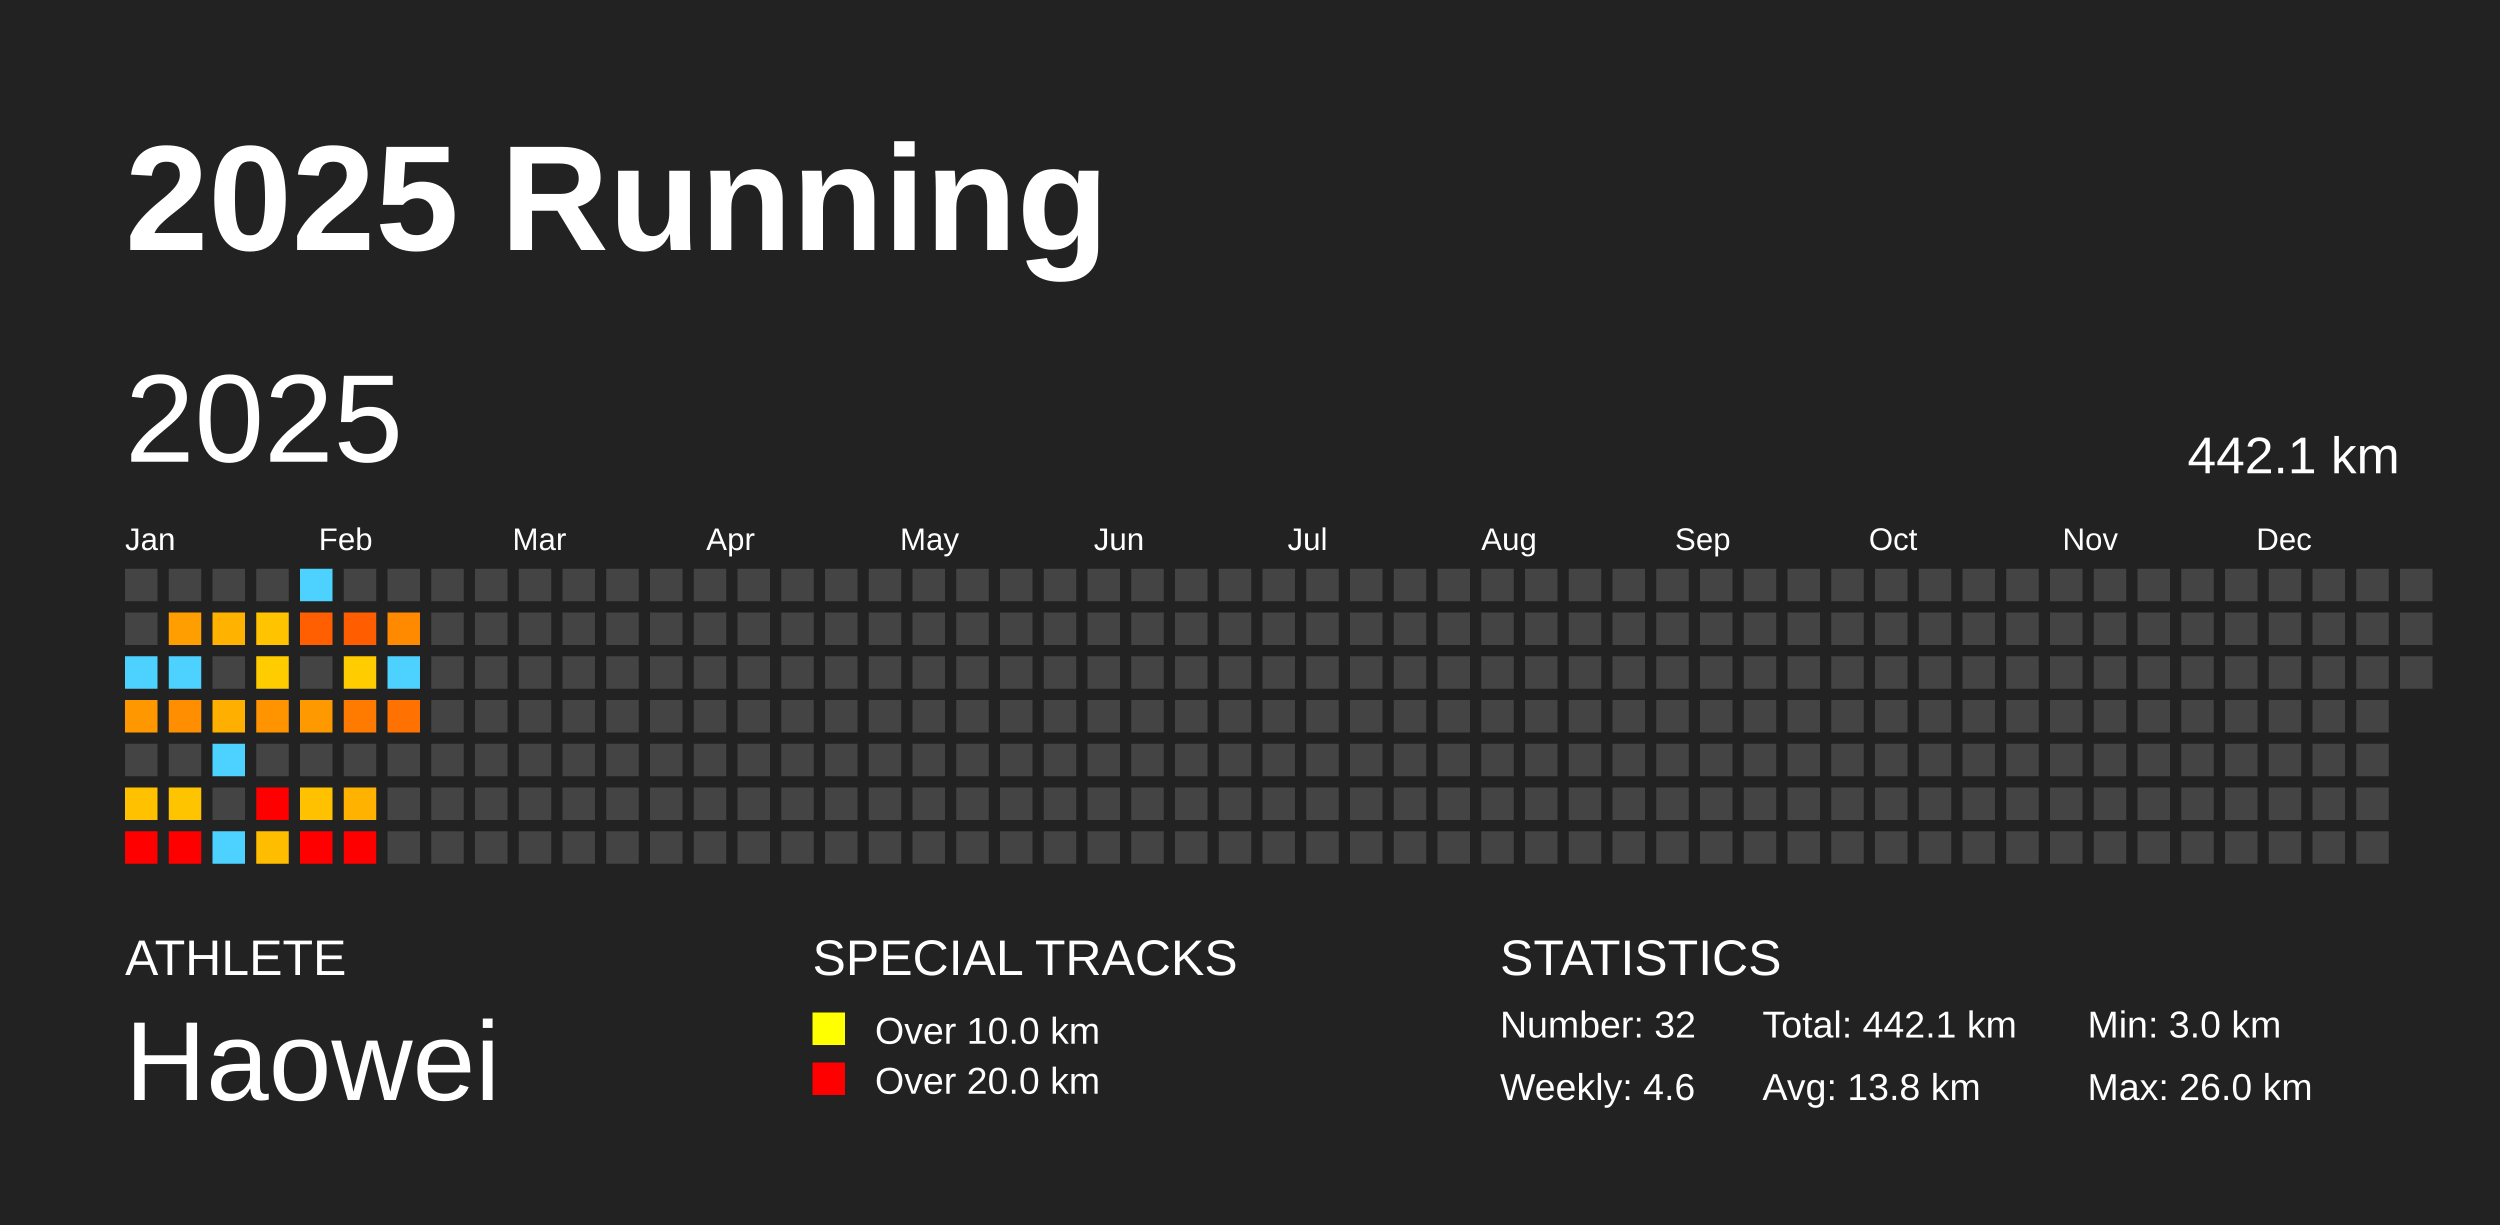
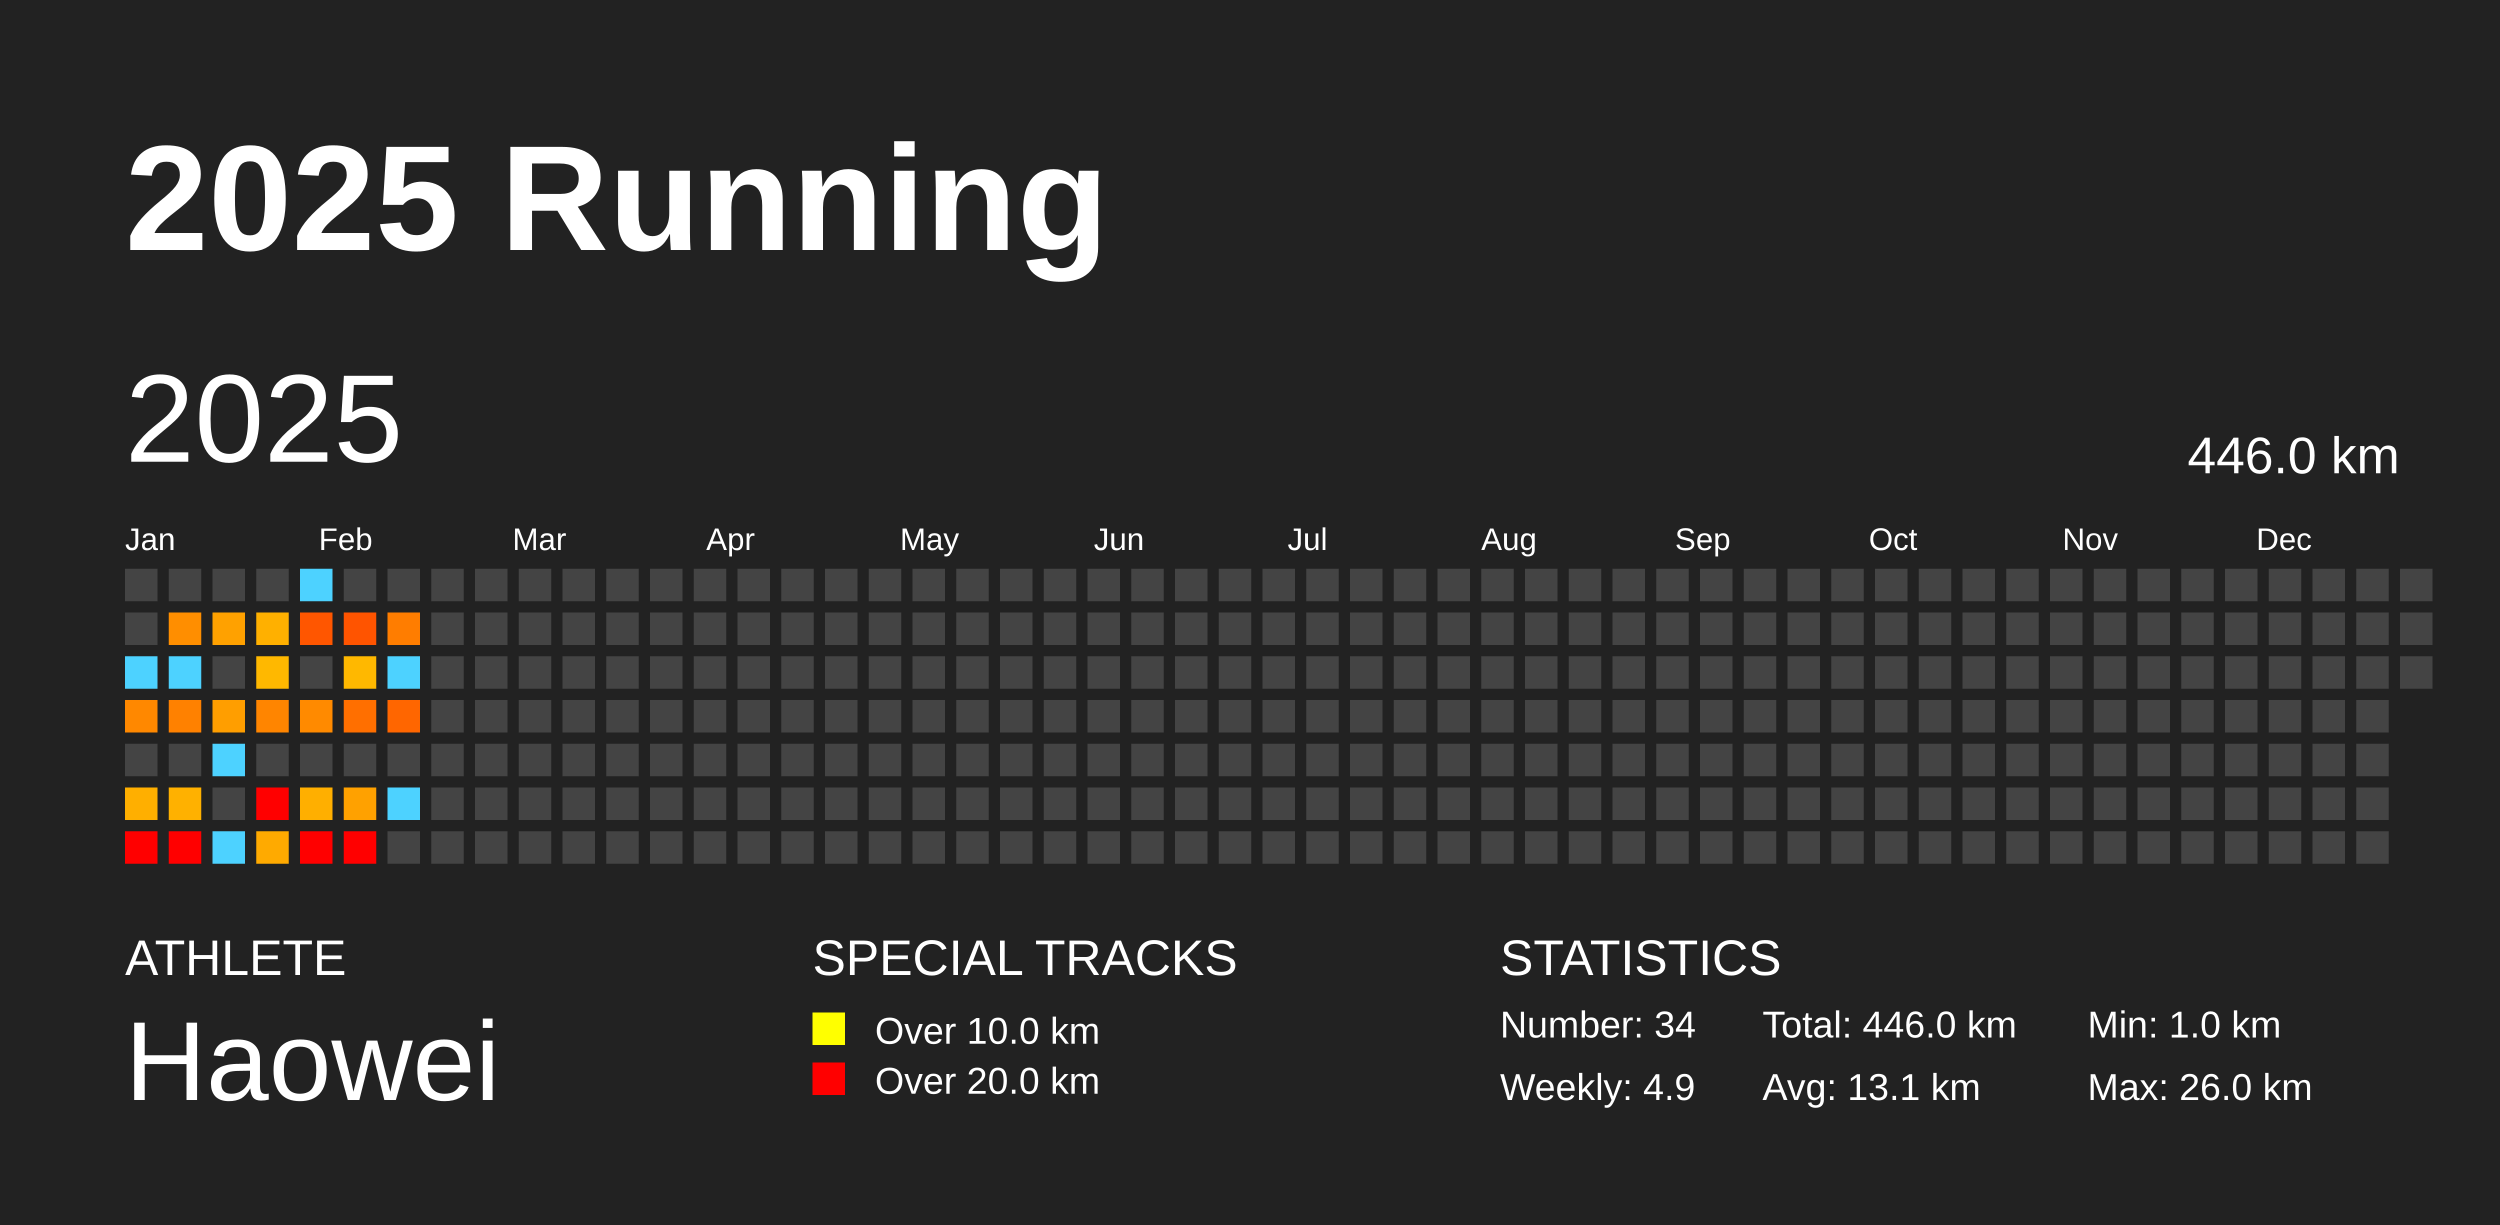
<svg xmlns="http://www.w3.org/2000/svg" baseProfile="full" height="98mm" version="1.1" viewBox="0,0,200,98" width="200mm">
  <defs />
  <rect fill="#222222" height="98" width="200" x="0" y="0" />
  <text fill="#FFFFFF" style="font-size:12px; font-family:Arial; font-weight:bold;" x="10" y="20">2025 Running</text>
  <text fill="#FFFFFF" style="font-size:4px; font-family:Arial" x="10" y="78">ATHLETE</text>
  <text fill="#FFFFFF" style="font-size:9px; font-family:Arial" x="10" y="88">Haowei</text>
  <text fill="#FFFFFF" style="font-size:4px; font-family:Arial" x="65" y="78">SPECIAL TRACKS</text>
  <rect fill="yellow" height="2.6" width="2.6" x="65" y="81" />
  <text fill="#FFFFFF" style="font-size:3px; font-family:Arial" x="70" y="83.5">Over 10.0 km</text>
  <rect fill="red" height="2.6" width="2.6" x="65" y="85" />
  <text fill="#FFFFFF" style="font-size:3px; font-family:Arial" x="70" y="87.5">Over 20.0 km</text>
  <text fill="#FFFFFF" style="font-size:4px; font-family:Arial" x="120" y="78">STATISTICS</text>
-   <text fill="#FFFFFF" style="font-size:3px; font-family:Arial" x="120" y="83">Number: 32</text>
-   <text fill="#FFFFFF" style="font-size:3px; font-family:Arial" x="120" y="88">Weekly: 4.6</text>
-   <text fill="#FFFFFF" style="font-size:3px; font-family:Arial" x="141" y="83">Total: 442.1 km</text>
-   <text fill="#FFFFFF" style="font-size:3px; font-family:Arial" x="141" y="88">Avg: 13.8 km</text>
-   <text fill="#FFFFFF" style="font-size:3px; font-family:Arial" x="167" y="83">Min: 3.0 km</text>
+   <text fill="#FFFFFF" style="font-size:3px; font-family:Arial" x="120" y="83">Number: 34</text>
+   <text fill="#FFFFFF" style="font-size:3px; font-family:Arial" x="120" y="88">Weekly: 4.9</text>
+   <text fill="#FFFFFF" style="font-size:3px; font-family:Arial" x="141" y="83">Total: 446.0 km</text>
+   <text fill="#FFFFFF" style="font-size:3px; font-family:Arial" x="141" y="88">Avg: 13.1 km</text>
+   <text fill="#FFFFFF" style="font-size:3px; font-family:Arial" x="167" y="83">Min: 1.0 km</text>
  <text fill="#FFFFFF" style="font-size:3px; font-family:Arial" x="167" y="88">Max: 26.0 km</text>
  <text dominant-baseline="hanging" fill="#FFFFFF" style="font-size:10.0px; font-family:Arial;" x="10" y="30">2025</text>
-   <text dominant-baseline="hanging" fill="#FFFFFF" style="font-size:4.125px; font-family:Arial;" x="175" y="35">442.1 km</text>
+   <text dominant-baseline="hanging" fill="#FFFFFF" style="font-size:4.125px; font-family:Arial;" x="175" y="35">446.0 km</text>
  <text fill="#FFFFFF" style="font-size:2.5px; font-family:Arial" x="10.0" y="44">Jan</text>
  <text fill="#FFFFFF" style="font-size:2.5px; font-family:Arial" x="25.5" y="44">Feb</text>
  <text fill="#FFFFFF" style="font-size:2.5px; font-family:Arial" x="41.0" y="44">Mar</text>
  <text fill="#FFFFFF" style="font-size:2.5px; font-family:Arial" x="56.5" y="44">Apr</text>
  <text fill="#FFFFFF" style="font-size:2.5px; font-family:Arial" x="72.0" y="44">May</text>
  <text fill="#FFFFFF" style="font-size:2.5px; font-family:Arial" x="87.5" y="44">Jun</text>
  <text fill="#FFFFFF" style="font-size:2.5px; font-family:Arial" x="103.0" y="44">Jul</text>
  <text fill="#FFFFFF" style="font-size:2.5px; font-family:Arial" x="118.5" y="44">Aug</text>
  <text fill="#FFFFFF" style="font-size:2.5px; font-family:Arial" x="134.0" y="44">Sep</text>
  <text fill="#FFFFFF" style="font-size:2.5px; font-family:Arial" x="149.5" y="44">Oct</text>
  <text fill="#FFFFFF" style="font-size:2.5px; font-family:Arial" x="165.0" y="44">Nov</text>
  <text fill="#FFFFFF" style="font-size:2.5px; font-family:Arial" x="180.5" y="44">Dec</text>
  <rect fill="#444444" height="2.6" width="2.6" x="10.0" y="45.5" />
  <rect fill="#444444" height="2.6" width="2.6" x="10.0" y="49.0" />
  <rect fill="#4dd2ff" height="2.6" width="2.6" x="10.0" y="52.5" />
-   <rect fill="#ff9700" height="2.6" width="2.6" x="10.0" y="56.0" />
+   <rect fill="#ff8800" height="2.6" width="2.6" x="10.0" y="56.0" />
  <rect fill="#444444" height="2.6" width="2.6" x="10.0" y="59.5" />
-   <rect fill="#ffc100" height="2.6" width="2.6" x="10.0" y="63.0" />
+   <rect fill="#ffaf00" height="2.6" width="2.6" x="10.0" y="63.0" />
  <rect fill="red" height="2.6" width="2.6" x="10.0" y="66.5" />
  <rect fill="#444444" height="2.6" width="2.6" x="13.5" y="45.5" />
-   <rect fill="#ff9e00" height="2.6" width="2.6" x="13.5" y="49.0" />
+   <rect fill="#ff8e00" height="2.6" width="2.6" x="13.5" y="49.0" />
  <rect fill="#4dd2ff" height="2.6" width="2.6" x="13.5" y="52.5" />
-   <rect fill="#ff8f00" height="2.6" width="2.6" x="13.5" y="56.0" />
+   <rect fill="#ff8100" height="2.6" width="2.6" x="13.5" y="56.0" />
  <rect fill="#444444" height="2.6" width="2.6" x="13.5" y="59.5" />
-   <rect fill="#ffc400" height="2.6" width="2.6" x="13.5" y="63.0" />
+   <rect fill="#ffb100" height="2.6" width="2.6" x="13.5" y="63.0" />
  <rect fill="red" height="2.6" width="2.6" x="13.5" y="66.5" />
  <rect fill="#444444" height="2.6" width="2.6" x="17.0" y="45.5" />
-   <rect fill="#ffb200" height="2.6" width="2.6" x="17.0" y="49.0" />
+   <rect fill="#ffa100" height="2.6" width="2.6" x="17.0" y="49.0" />
  <rect fill="#444444" height="2.6" width="2.6" x="17.0" y="52.5" />
-   <rect fill="#ffaf00" height="2.6" width="2.6" x="17.0" y="56.0" />
+   <rect fill="#ff9e00" height="2.6" width="2.6" x="17.0" y="56.0" />
  <rect fill="#4dd2ff" height="2.6" width="2.6" x="17.0" y="59.5" />
  <rect fill="#444444" height="2.6" width="2.6" x="17.0" y="63.0" />
  <rect fill="#4dd2ff" height="2.6" width="2.6" x="17.0" y="66.5" />
  <rect fill="#444444" height="2.6" width="2.6" x="20.5" y="45.5" />
-   <rect fill="#ffc300" height="2.6" width="2.6" x="20.5" y="49.0" />
-   <rect fill="#ffcc00" height="2.6" width="2.6" x="20.5" y="52.5" />
-   <rect fill="#ff9400" height="2.6" width="2.6" x="20.5" y="56.0" />
+   <rect fill="#ffb000" height="2.6" width="2.6" x="20.5" y="49.0" />
+   <rect fill="#ffb800" height="2.6" width="2.6" x="20.5" y="52.5" />
+   <rect fill="#ff8500" height="2.6" width="2.6" x="20.5" y="56.0" />
  <rect fill="#444444" height="2.6" width="2.6" x="20.5" y="59.5" />
  <rect fill="red" height="2.6" width="2.6" x="20.5" y="63.0" />
-   <rect fill="#ffbd00" height="2.6" width="2.6" x="20.5" y="66.5" />
+   <rect fill="#ffaa00" height="2.6" width="2.6" x="20.5" y="66.5" />
  <rect fill="#4dd2ff" height="2.6" width="2.6" x="24.0" y="45.5" />
-   <rect fill="#ff5f00" height="2.6" width="2.6" x="24.0" y="49.0" />
+   <rect fill="#ff5600" height="2.6" width="2.6" x="24.0" y="49.0" />
  <rect fill="#444444" height="2.6" width="2.6" x="24.0" y="52.5" />
-   <rect fill="#ff9900" height="2.6" width="2.6" x="24.0" y="56.0" />
+   <rect fill="#ff8a00" height="2.6" width="2.6" x="24.0" y="56.0" />
  <rect fill="#444444" height="2.6" width="2.6" x="24.0" y="59.5" />
-   <rect fill="#ffc100" height="2.6" width="2.6" x="24.0" y="63.0" />
+   <rect fill="#ffaf00" height="2.6" width="2.6" x="24.0" y="63.0" />
  <rect fill="red" height="2.6" width="2.6" x="24.0" y="66.5" />
  <rect fill="#444444" height="2.6" width="2.6" x="27.5" y="45.5" />
-   <rect fill="#ff5d00" height="2.6" width="2.6" x="27.5" y="49.0" />
-   <rect fill="#ffcc00" height="2.6" width="2.6" x="27.5" y="52.5" />
-   <rect fill="#ff7b00" height="2.6" width="2.6" x="27.5" y="56.0" />
+   <rect fill="#ff5400" height="2.6" width="2.6" x="27.5" y="49.0" />
+   <rect fill="#ffb800" height="2.6" width="2.6" x="27.5" y="52.5" />
+   <rect fill="#ff6f00" height="2.6" width="2.6" x="27.5" y="56.0" />
  <rect fill="#444444" height="2.6" width="2.6" x="27.5" y="59.5" />
-   <rect fill="#ffb300" height="2.6" width="2.6" x="27.5" y="63.0" />
+   <rect fill="#ffa100" height="2.6" width="2.6" x="27.5" y="63.0" />
  <rect fill="red" height="2.6" width="2.6" x="27.5" y="66.5" />
  <rect fill="#444444" height="2.6" width="2.6" x="31.0" y="45.5" />
-   <rect fill="#ff8a00" height="2.6" width="2.6" x="31.0" y="49.0" />
+   <rect fill="#ff7d00" height="2.6" width="2.6" x="31.0" y="49.0" />
  <rect fill="#4dd2ff" height="2.6" width="2.6" x="31.0" y="52.5" />
-   <rect fill="#ff7100" height="2.6" width="2.6" x="31.0" y="56.0" />
+   <rect fill="#ff6600" height="2.6" width="2.6" x="31.0" y="56.0" />
  <rect fill="#444444" height="2.6" width="2.6" x="31.0" y="59.5" />
-   <rect fill="#444444" height="2.6" width="2.6" x="31.0" y="63.0" />
+   <rect fill="#4dd2ff" height="2.6" width="2.6" x="31.0" y="63.0" />
  <rect fill="#444444" height="2.6" width="2.6" x="31.0" y="66.5" />
  <rect fill="#444444" height="2.6" width="2.6" x="34.5" y="45.5" />
  <rect fill="#444444" height="2.6" width="2.6" x="34.5" y="49.0" />
  <rect fill="#444444" height="2.6" width="2.6" x="34.5" y="52.5" />
  <rect fill="#444444" height="2.6" width="2.6" x="34.5" y="56.0" />
  <rect fill="#444444" height="2.6" width="2.6" x="34.5" y="59.5" />
  <rect fill="#444444" height="2.6" width="2.6" x="34.5" y="63.0" />
  <rect fill="#444444" height="2.6" width="2.6" x="34.5" y="66.5" />
  <rect fill="#444444" height="2.6" width="2.6" x="38.0" y="45.5" />
  <rect fill="#444444" height="2.6" width="2.6" x="38.0" y="49.0" />
  <rect fill="#444444" height="2.6" width="2.6" x="38.0" y="52.5" />
  <rect fill="#444444" height="2.6" width="2.6" x="38.0" y="56.0" />
  <rect fill="#444444" height="2.6" width="2.6" x="38.0" y="59.5" />
  <rect fill="#444444" height="2.6" width="2.6" x="38.0" y="63.0" />
  <rect fill="#444444" height="2.6" width="2.6" x="38.0" y="66.5" />
  <rect fill="#444444" height="2.6" width="2.6" x="41.5" y="45.5" />
  <rect fill="#444444" height="2.6" width="2.6" x="41.5" y="49.0" />
  <rect fill="#444444" height="2.6" width="2.6" x="41.5" y="52.5" />
  <rect fill="#444444" height="2.6" width="2.6" x="41.5" y="56.0" />
  <rect fill="#444444" height="2.6" width="2.6" x="41.5" y="59.5" />
  <rect fill="#444444" height="2.6" width="2.6" x="41.5" y="63.0" />
  <rect fill="#444444" height="2.6" width="2.6" x="41.5" y="66.5" />
  <rect fill="#444444" height="2.6" width="2.6" x="45.0" y="45.5" />
  <rect fill="#444444" height="2.6" width="2.6" x="45.0" y="49.0" />
  <rect fill="#444444" height="2.6" width="2.6" x="45.0" y="52.5" />
  <rect fill="#444444" height="2.6" width="2.6" x="45.0" y="56.0" />
  <rect fill="#444444" height="2.6" width="2.6" x="45.0" y="59.5" />
  <rect fill="#444444" height="2.6" width="2.6" x="45.0" y="63.0" />
  <rect fill="#444444" height="2.6" width="2.6" x="45.0" y="66.5" />
  <rect fill="#444444" height="2.6" width="2.6" x="48.5" y="45.5" />
  <rect fill="#444444" height="2.6" width="2.6" x="48.5" y="49.0" />
  <rect fill="#444444" height="2.6" width="2.6" x="48.5" y="52.5" />
  <rect fill="#444444" height="2.6" width="2.6" x="48.5" y="56.0" />
  <rect fill="#444444" height="2.6" width="2.6" x="48.5" y="59.5" />
  <rect fill="#444444" height="2.6" width="2.6" x="48.5" y="63.0" />
  <rect fill="#444444" height="2.6" width="2.6" x="48.5" y="66.5" />
  <rect fill="#444444" height="2.6" width="2.6" x="52.0" y="45.5" />
  <rect fill="#444444" height="2.6" width="2.6" x="52.0" y="49.0" />
  <rect fill="#444444" height="2.6" width="2.6" x="52.0" y="52.5" />
  <rect fill="#444444" height="2.6" width="2.6" x="52.0" y="56.0" />
  <rect fill="#444444" height="2.6" width="2.6" x="52.0" y="59.5" />
  <rect fill="#444444" height="2.6" width="2.6" x="52.0" y="63.0" />
  <rect fill="#444444" height="2.6" width="2.6" x="52.0" y="66.5" />
  <rect fill="#444444" height="2.6" width="2.6" x="55.5" y="45.5" />
  <rect fill="#444444" height="2.6" width="2.6" x="55.5" y="49.0" />
  <rect fill="#444444" height="2.6" width="2.6" x="55.5" y="52.5" />
  <rect fill="#444444" height="2.6" width="2.6" x="55.5" y="56.0" />
  <rect fill="#444444" height="2.6" width="2.6" x="55.5" y="59.5" />
  <rect fill="#444444" height="2.6" width="2.6" x="55.5" y="63.0" />
  <rect fill="#444444" height="2.6" width="2.6" x="55.5" y="66.5" />
  <rect fill="#444444" height="2.6" width="2.6" x="59.0" y="45.5" />
  <rect fill="#444444" height="2.6" width="2.6" x="59.0" y="49.0" />
  <rect fill="#444444" height="2.6" width="2.6" x="59.0" y="52.5" />
  <rect fill="#444444" height="2.6" width="2.6" x="59.0" y="56.0" />
  <rect fill="#444444" height="2.6" width="2.6" x="59.0" y="59.5" />
  <rect fill="#444444" height="2.6" width="2.6" x="59.0" y="63.0" />
  <rect fill="#444444" height="2.6" width="2.6" x="59.0" y="66.5" />
  <rect fill="#444444" height="2.6" width="2.6" x="62.5" y="45.5" />
  <rect fill="#444444" height="2.6" width="2.6" x="62.5" y="49.0" />
  <rect fill="#444444" height="2.6" width="2.6" x="62.5" y="52.5" />
  <rect fill="#444444" height="2.6" width="2.6" x="62.5" y="56.0" />
  <rect fill="#444444" height="2.6" width="2.6" x="62.5" y="59.5" />
  <rect fill="#444444" height="2.6" width="2.6" x="62.5" y="63.0" />
  <rect fill="#444444" height="2.6" width="2.6" x="62.5" y="66.5" />
  <rect fill="#444444" height="2.6" width="2.6" x="66.0" y="45.5" />
  <rect fill="#444444" height="2.6" width="2.6" x="66.0" y="49.0" />
  <rect fill="#444444" height="2.6" width="2.6" x="66.0" y="52.5" />
  <rect fill="#444444" height="2.6" width="2.6" x="66.0" y="56.0" />
  <rect fill="#444444" height="2.6" width="2.6" x="66.0" y="59.5" />
  <rect fill="#444444" height="2.6" width="2.6" x="66.0" y="63.0" />
  <rect fill="#444444" height="2.6" width="2.6" x="66.0" y="66.5" />
  <rect fill="#444444" height="2.6" width="2.6" x="69.5" y="45.5" />
  <rect fill="#444444" height="2.6" width="2.6" x="69.5" y="49.0" />
  <rect fill="#444444" height="2.6" width="2.6" x="69.5" y="52.5" />
  <rect fill="#444444" height="2.6" width="2.6" x="69.5" y="56.0" />
  <rect fill="#444444" height="2.6" width="2.6" x="69.5" y="59.5" />
  <rect fill="#444444" height="2.6" width="2.6" x="69.5" y="63.0" />
  <rect fill="#444444" height="2.6" width="2.6" x="69.5" y="66.5" />
  <rect fill="#444444" height="2.6" width="2.6" x="73.0" y="45.5" />
  <rect fill="#444444" height="2.6" width="2.6" x="73.0" y="49.0" />
  <rect fill="#444444" height="2.6" width="2.6" x="73.0" y="52.5" />
  <rect fill="#444444" height="2.6" width="2.6" x="73.0" y="56.0" />
  <rect fill="#444444" height="2.6" width="2.6" x="73.0" y="59.5" />
  <rect fill="#444444" height="2.6" width="2.6" x="73.0" y="63.0" />
  <rect fill="#444444" height="2.6" width="2.6" x="73.0" y="66.5" />
  <rect fill="#444444" height="2.6" width="2.6" x="76.5" y="45.5" />
  <rect fill="#444444" height="2.6" width="2.6" x="76.5" y="49.0" />
  <rect fill="#444444" height="2.6" width="2.6" x="76.5" y="52.5" />
  <rect fill="#444444" height="2.6" width="2.6" x="76.5" y="56.0" />
  <rect fill="#444444" height="2.6" width="2.6" x="76.5" y="59.5" />
  <rect fill="#444444" height="2.6" width="2.6" x="76.5" y="63.0" />
  <rect fill="#444444" height="2.6" width="2.6" x="76.5" y="66.5" />
  <rect fill="#444444" height="2.6" width="2.6" x="80.0" y="45.5" />
  <rect fill="#444444" height="2.6" width="2.6" x="80.0" y="49.0" />
  <rect fill="#444444" height="2.6" width="2.6" x="80.0" y="52.5" />
  <rect fill="#444444" height="2.6" width="2.6" x="80.0" y="56.0" />
  <rect fill="#444444" height="2.6" width="2.6" x="80.0" y="59.5" />
  <rect fill="#444444" height="2.6" width="2.6" x="80.0" y="63.0" />
  <rect fill="#444444" height="2.6" width="2.6" x="80.0" y="66.5" />
  <rect fill="#444444" height="2.6" width="2.6" x="83.5" y="45.5" />
  <rect fill="#444444" height="2.6" width="2.6" x="83.5" y="49.0" />
  <rect fill="#444444" height="2.6" width="2.6" x="83.5" y="52.5" />
  <rect fill="#444444" height="2.6" width="2.6" x="83.5" y="56.0" />
  <rect fill="#444444" height="2.6" width="2.6" x="83.5" y="59.5" />
  <rect fill="#444444" height="2.6" width="2.6" x="83.5" y="63.0" />
  <rect fill="#444444" height="2.6" width="2.6" x="83.5" y="66.5" />
  <rect fill="#444444" height="2.6" width="2.6" x="87.0" y="45.5" />
  <rect fill="#444444" height="2.6" width="2.6" x="87.0" y="49.0" />
  <rect fill="#444444" height="2.6" width="2.6" x="87.0" y="52.5" />
  <rect fill="#444444" height="2.6" width="2.6" x="87.0" y="56.0" />
  <rect fill="#444444" height="2.6" width="2.6" x="87.0" y="59.5" />
  <rect fill="#444444" height="2.6" width="2.6" x="87.0" y="63.0" />
  <rect fill="#444444" height="2.6" width="2.6" x="87.0" y="66.5" />
  <rect fill="#444444" height="2.6" width="2.6" x="90.5" y="45.5" />
  <rect fill="#444444" height="2.6" width="2.6" x="90.5" y="49.0" />
  <rect fill="#444444" height="2.6" width="2.6" x="90.5" y="52.5" />
  <rect fill="#444444" height="2.6" width="2.6" x="90.5" y="56.0" />
  <rect fill="#444444" height="2.6" width="2.6" x="90.5" y="59.5" />
  <rect fill="#444444" height="2.6" width="2.6" x="90.5" y="63.0" />
  <rect fill="#444444" height="2.6" width="2.6" x="90.5" y="66.5" />
  <rect fill="#444444" height="2.6" width="2.6" x="94.0" y="45.5" />
  <rect fill="#444444" height="2.6" width="2.6" x="94.0" y="49.0" />
  <rect fill="#444444" height="2.6" width="2.6" x="94.0" y="52.5" />
  <rect fill="#444444" height="2.6" width="2.6" x="94.0" y="56.0" />
  <rect fill="#444444" height="2.6" width="2.6" x="94.0" y="59.5" />
  <rect fill="#444444" height="2.6" width="2.6" x="94.0" y="63.0" />
  <rect fill="#444444" height="2.6" width="2.6" x="94.0" y="66.5" />
  <rect fill="#444444" height="2.6" width="2.6" x="97.5" y="45.5" />
  <rect fill="#444444" height="2.6" width="2.6" x="97.5" y="49.0" />
  <rect fill="#444444" height="2.6" width="2.6" x="97.5" y="52.5" />
  <rect fill="#444444" height="2.6" width="2.6" x="97.5" y="56.0" />
  <rect fill="#444444" height="2.6" width="2.6" x="97.5" y="59.5" />
  <rect fill="#444444" height="2.6" width="2.6" x="97.5" y="63.0" />
  <rect fill="#444444" height="2.6" width="2.6" x="97.5" y="66.5" />
  <rect fill="#444444" height="2.6" width="2.6" x="101.0" y="45.5" />
  <rect fill="#444444" height="2.6" width="2.6" x="101.0" y="49.0" />
  <rect fill="#444444" height="2.6" width="2.6" x="101.0" y="52.5" />
  <rect fill="#444444" height="2.6" width="2.6" x="101.0" y="56.0" />
  <rect fill="#444444" height="2.6" width="2.6" x="101.0" y="59.5" />
  <rect fill="#444444" height="2.6" width="2.6" x="101.0" y="63.0" />
  <rect fill="#444444" height="2.6" width="2.6" x="101.0" y="66.5" />
  <rect fill="#444444" height="2.6" width="2.6" x="104.5" y="45.5" />
  <rect fill="#444444" height="2.6" width="2.6" x="104.5" y="49.0" />
  <rect fill="#444444" height="2.6" width="2.6" x="104.5" y="52.5" />
  <rect fill="#444444" height="2.6" width="2.6" x="104.5" y="56.0" />
  <rect fill="#444444" height="2.6" width="2.6" x="104.5" y="59.5" />
  <rect fill="#444444" height="2.6" width="2.6" x="104.5" y="63.0" />
  <rect fill="#444444" height="2.6" width="2.6" x="104.5" y="66.5" />
  <rect fill="#444444" height="2.6" width="2.6" x="108.0" y="45.5" />
  <rect fill="#444444" height="2.6" width="2.6" x="108.0" y="49.0" />
  <rect fill="#444444" height="2.6" width="2.6" x="108.0" y="52.5" />
  <rect fill="#444444" height="2.6" width="2.6" x="108.0" y="56.0" />
  <rect fill="#444444" height="2.6" width="2.6" x="108.0" y="59.5" />
  <rect fill="#444444" height="2.6" width="2.6" x="108.0" y="63.0" />
  <rect fill="#444444" height="2.6" width="2.6" x="108.0" y="66.5" />
  <rect fill="#444444" height="2.6" width="2.6" x="111.5" y="45.5" />
  <rect fill="#444444" height="2.6" width="2.6" x="111.5" y="49.0" />
  <rect fill="#444444" height="2.6" width="2.6" x="111.5" y="52.5" />
  <rect fill="#444444" height="2.6" width="2.6" x="111.5" y="56.0" />
  <rect fill="#444444" height="2.6" width="2.6" x="111.5" y="59.5" />
  <rect fill="#444444" height="2.6" width="2.6" x="111.5" y="63.0" />
  <rect fill="#444444" height="2.6" width="2.6" x="111.5" y="66.5" />
  <rect fill="#444444" height="2.6" width="2.6" x="115.0" y="45.5" />
  <rect fill="#444444" height="2.6" width="2.6" x="115.0" y="49.0" />
  <rect fill="#444444" height="2.6" width="2.6" x="115.0" y="52.5" />
  <rect fill="#444444" height="2.6" width="2.6" x="115.0" y="56.0" />
  <rect fill="#444444" height="2.6" width="2.6" x="115.0" y="59.5" />
  <rect fill="#444444" height="2.6" width="2.6" x="115.0" y="63.0" />
  <rect fill="#444444" height="2.6" width="2.6" x="115.0" y="66.5" />
  <rect fill="#444444" height="2.6" width="2.6" x="118.5" y="45.5" />
  <rect fill="#444444" height="2.6" width="2.6" x="118.5" y="49.0" />
  <rect fill="#444444" height="2.6" width="2.6" x="118.5" y="52.5" />
  <rect fill="#444444" height="2.6" width="2.6" x="118.5" y="56.0" />
  <rect fill="#444444" height="2.6" width="2.6" x="118.5" y="59.5" />
  <rect fill="#444444" height="2.6" width="2.6" x="118.5" y="63.0" />
  <rect fill="#444444" height="2.6" width="2.6" x="118.5" y="66.5" />
  <rect fill="#444444" height="2.6" width="2.6" x="122.0" y="45.5" />
  <rect fill="#444444" height="2.6" width="2.6" x="122.0" y="49.0" />
  <rect fill="#444444" height="2.6" width="2.6" x="122.0" y="52.5" />
  <rect fill="#444444" height="2.6" width="2.6" x="122.0" y="56.0" />
  <rect fill="#444444" height="2.6" width="2.6" x="122.0" y="59.5" />
  <rect fill="#444444" height="2.6" width="2.6" x="122.0" y="63.0" />
  <rect fill="#444444" height="2.6" width="2.6" x="122.0" y="66.5" />
  <rect fill="#444444" height="2.6" width="2.6" x="125.5" y="45.5" />
  <rect fill="#444444" height="2.6" width="2.6" x="125.5" y="49.0" />
  <rect fill="#444444" height="2.6" width="2.6" x="125.5" y="52.5" />
  <rect fill="#444444" height="2.6" width="2.6" x="125.5" y="56.0" />
  <rect fill="#444444" height="2.6" width="2.6" x="125.5" y="59.5" />
  <rect fill="#444444" height="2.6" width="2.6" x="125.5" y="63.0" />
  <rect fill="#444444" height="2.6" width="2.6" x="125.5" y="66.5" />
  <rect fill="#444444" height="2.6" width="2.6" x="129.0" y="45.5" />
  <rect fill="#444444" height="2.6" width="2.6" x="129.0" y="49.0" />
  <rect fill="#444444" height="2.6" width="2.6" x="129.0" y="52.5" />
  <rect fill="#444444" height="2.6" width="2.6" x="129.0" y="56.0" />
  <rect fill="#444444" height="2.6" width="2.6" x="129.0" y="59.5" />
  <rect fill="#444444" height="2.6" width="2.6" x="129.0" y="63.0" />
  <rect fill="#444444" height="2.6" width="2.6" x="129.0" y="66.5" />
  <rect fill="#444444" height="2.6" width="2.6" x="132.5" y="45.5" />
  <rect fill="#444444" height="2.6" width="2.6" x="132.5" y="49.0" />
  <rect fill="#444444" height="2.6" width="2.6" x="132.5" y="52.5" />
  <rect fill="#444444" height="2.6" width="2.6" x="132.5" y="56.0" />
  <rect fill="#444444" height="2.6" width="2.6" x="132.5" y="59.5" />
  <rect fill="#444444" height="2.6" width="2.6" x="132.5" y="63.0" />
  <rect fill="#444444" height="2.6" width="2.6" x="132.5" y="66.5" />
  <rect fill="#444444" height="2.6" width="2.6" x="136.0" y="45.5" />
  <rect fill="#444444" height="2.6" width="2.6" x="136.0" y="49.0" />
  <rect fill="#444444" height="2.6" width="2.6" x="136.0" y="52.5" />
  <rect fill="#444444" height="2.6" width="2.6" x="136.0" y="56.0" />
  <rect fill="#444444" height="2.6" width="2.6" x="136.0" y="59.5" />
  <rect fill="#444444" height="2.6" width="2.6" x="136.0" y="63.0" />
  <rect fill="#444444" height="2.6" width="2.6" x="136.0" y="66.5" />
  <rect fill="#444444" height="2.6" width="2.6" x="139.5" y="45.5" />
  <rect fill="#444444" height="2.6" width="2.6" x="139.5" y="49.0" />
  <rect fill="#444444" height="2.6" width="2.6" x="139.5" y="52.5" />
  <rect fill="#444444" height="2.6" width="2.6" x="139.5" y="56.0" />
  <rect fill="#444444" height="2.6" width="2.6" x="139.5" y="59.5" />
  <rect fill="#444444" height="2.6" width="2.6" x="139.5" y="63.0" />
  <rect fill="#444444" height="2.6" width="2.6" x="139.5" y="66.5" />
  <rect fill="#444444" height="2.6" width="2.6" x="143.0" y="45.5" />
  <rect fill="#444444" height="2.6" width="2.6" x="143.0" y="49.0" />
  <rect fill="#444444" height="2.6" width="2.6" x="143.0" y="52.5" />
  <rect fill="#444444" height="2.6" width="2.6" x="143.0" y="56.0" />
  <rect fill="#444444" height="2.6" width="2.6" x="143.0" y="59.5" />
  <rect fill="#444444" height="2.6" width="2.6" x="143.0" y="63.0" />
  <rect fill="#444444" height="2.6" width="2.6" x="143.0" y="66.5" />
  <rect fill="#444444" height="2.6" width="2.6" x="146.5" y="45.5" />
  <rect fill="#444444" height="2.6" width="2.6" x="146.5" y="49.0" />
  <rect fill="#444444" height="2.6" width="2.6" x="146.5" y="52.5" />
  <rect fill="#444444" height="2.6" width="2.6" x="146.5" y="56.0" />
  <rect fill="#444444" height="2.6" width="2.6" x="146.5" y="59.5" />
  <rect fill="#444444" height="2.6" width="2.6" x="146.5" y="63.0" />
  <rect fill="#444444" height="2.6" width="2.6" x="146.5" y="66.5" />
  <rect fill="#444444" height="2.6" width="2.6" x="150.0" y="45.5" />
  <rect fill="#444444" height="2.6" width="2.6" x="150.0" y="49.0" />
  <rect fill="#444444" height="2.6" width="2.6" x="150.0" y="52.5" />
  <rect fill="#444444" height="2.6" width="2.6" x="150.0" y="56.0" />
  <rect fill="#444444" height="2.6" width="2.6" x="150.0" y="59.5" />
  <rect fill="#444444" height="2.6" width="2.6" x="150.0" y="63.0" />
  <rect fill="#444444" height="2.6" width="2.6" x="150.0" y="66.5" />
  <rect fill="#444444" height="2.6" width="2.6" x="153.5" y="45.5" />
  <rect fill="#444444" height="2.6" width="2.6" x="153.5" y="49.0" />
  <rect fill="#444444" height="2.6" width="2.6" x="153.5" y="52.5" />
  <rect fill="#444444" height="2.6" width="2.6" x="153.5" y="56.0" />
  <rect fill="#444444" height="2.6" width="2.6" x="153.5" y="59.5" />
  <rect fill="#444444" height="2.6" width="2.6" x="153.5" y="63.0" />
  <rect fill="#444444" height="2.6" width="2.6" x="153.5" y="66.5" />
  <rect fill="#444444" height="2.6" width="2.6" x="157.0" y="45.5" />
  <rect fill="#444444" height="2.6" width="2.6" x="157.0" y="49.0" />
  <rect fill="#444444" height="2.6" width="2.6" x="157.0" y="52.5" />
  <rect fill="#444444" height="2.6" width="2.6" x="157.0" y="56.0" />
  <rect fill="#444444" height="2.6" width="2.6" x="157.0" y="59.5" />
  <rect fill="#444444" height="2.6" width="2.6" x="157.0" y="63.0" />
  <rect fill="#444444" height="2.6" width="2.6" x="157.0" y="66.5" />
  <rect fill="#444444" height="2.6" width="2.6" x="160.5" y="45.5" />
  <rect fill="#444444" height="2.6" width="2.6" x="160.5" y="49.0" />
  <rect fill="#444444" height="2.6" width="2.6" x="160.5" y="52.5" />
  <rect fill="#444444" height="2.6" width="2.6" x="160.5" y="56.0" />
  <rect fill="#444444" height="2.6" width="2.6" x="160.5" y="59.5" />
  <rect fill="#444444" height="2.6" width="2.6" x="160.5" y="63.0" />
  <rect fill="#444444" height="2.6" width="2.6" x="160.5" y="66.5" />
  <rect fill="#444444" height="2.6" width="2.6" x="164.0" y="45.5" />
  <rect fill="#444444" height="2.6" width="2.6" x="164.0" y="49.0" />
  <rect fill="#444444" height="2.6" width="2.6" x="164.0" y="52.5" />
  <rect fill="#444444" height="2.6" width="2.6" x="164.0" y="56.0" />
  <rect fill="#444444" height="2.6" width="2.6" x="164.0" y="59.5" />
  <rect fill="#444444" height="2.6" width="2.6" x="164.0" y="63.0" />
  <rect fill="#444444" height="2.6" width="2.6" x="164.0" y="66.5" />
  <rect fill="#444444" height="2.6" width="2.6" x="167.5" y="45.5" />
  <rect fill="#444444" height="2.6" width="2.6" x="167.5" y="49.0" />
  <rect fill="#444444" height="2.6" width="2.6" x="167.5" y="52.5" />
  <rect fill="#444444" height="2.6" width="2.6" x="167.5" y="56.0" />
  <rect fill="#444444" height="2.6" width="2.6" x="167.5" y="59.5" />
  <rect fill="#444444" height="2.6" width="2.6" x="167.5" y="63.0" />
  <rect fill="#444444" height="2.6" width="2.6" x="167.5" y="66.5" />
  <rect fill="#444444" height="2.6" width="2.6" x="171.0" y="45.5" />
  <rect fill="#444444" height="2.6" width="2.6" x="171.0" y="49.0" />
  <rect fill="#444444" height="2.6" width="2.6" x="171.0" y="52.5" />
  <rect fill="#444444" height="2.6" width="2.6" x="171.0" y="56.0" />
  <rect fill="#444444" height="2.6" width="2.6" x="171.0" y="59.5" />
  <rect fill="#444444" height="2.6" width="2.6" x="171.0" y="63.0" />
  <rect fill="#444444" height="2.6" width="2.6" x="171.0" y="66.5" />
  <rect fill="#444444" height="2.6" width="2.6" x="174.5" y="45.5" />
  <rect fill="#444444" height="2.6" width="2.6" x="174.5" y="49.0" />
  <rect fill="#444444" height="2.6" width="2.6" x="174.5" y="52.5" />
  <rect fill="#444444" height="2.6" width="2.6" x="174.5" y="56.0" />
  <rect fill="#444444" height="2.6" width="2.6" x="174.5" y="59.5" />
  <rect fill="#444444" height="2.6" width="2.6" x="174.5" y="63.0" />
  <rect fill="#444444" height="2.6" width="2.6" x="174.5" y="66.5" />
  <rect fill="#444444" height="2.6" width="2.6" x="178.0" y="45.5" />
  <rect fill="#444444" height="2.6" width="2.6" x="178.0" y="49.0" />
  <rect fill="#444444" height="2.6" width="2.6" x="178.0" y="52.5" />
  <rect fill="#444444" height="2.6" width="2.6" x="178.0" y="56.0" />
  <rect fill="#444444" height="2.6" width="2.6" x="178.0" y="59.5" />
  <rect fill="#444444" height="2.6" width="2.6" x="178.0" y="63.0" />
  <rect fill="#444444" height="2.6" width="2.6" x="178.0" y="66.5" />
  <rect fill="#444444" height="2.6" width="2.6" x="181.5" y="45.5" />
  <rect fill="#444444" height="2.6" width="2.6" x="181.5" y="49.0" />
  <rect fill="#444444" height="2.6" width="2.6" x="181.5" y="52.5" />
  <rect fill="#444444" height="2.6" width="2.6" x="181.5" y="56.0" />
  <rect fill="#444444" height="2.6" width="2.6" x="181.5" y="59.5" />
  <rect fill="#444444" height="2.6" width="2.6" x="181.5" y="63.0" />
  <rect fill="#444444" height="2.6" width="2.6" x="181.5" y="66.5" />
  <rect fill="#444444" height="2.6" width="2.6" x="185.0" y="45.5" />
  <rect fill="#444444" height="2.6" width="2.6" x="185.0" y="49.0" />
  <rect fill="#444444" height="2.6" width="2.6" x="185.0" y="52.5" />
  <rect fill="#444444" height="2.6" width="2.6" x="185.0" y="56.0" />
  <rect fill="#444444" height="2.6" width="2.6" x="185.0" y="59.5" />
  <rect fill="#444444" height="2.6" width="2.6" x="185.0" y="63.0" />
  <rect fill="#444444" height="2.6" width="2.6" x="185.0" y="66.5" />
  <rect fill="#444444" height="2.6" width="2.6" x="188.5" y="45.5" />
  <rect fill="#444444" height="2.6" width="2.6" x="188.5" y="49.0" />
  <rect fill="#444444" height="2.6" width="2.6" x="188.5" y="52.5" />
  <rect fill="#444444" height="2.6" width="2.6" x="188.5" y="56.0" />
  <rect fill="#444444" height="2.6" width="2.6" x="188.5" y="59.5" />
  <rect fill="#444444" height="2.6" width="2.6" x="188.5" y="63.0" />
  <rect fill="#444444" height="2.6" width="2.6" x="188.5" y="66.5" />
  <rect fill="#444444" height="2.6" width="2.6" x="192.0" y="45.5" />
  <rect fill="#444444" height="2.6" width="2.6" x="192.0" y="49.0" />
  <rect fill="#444444" height="2.6" width="2.6" x="192.0" y="52.5" />
</svg>
